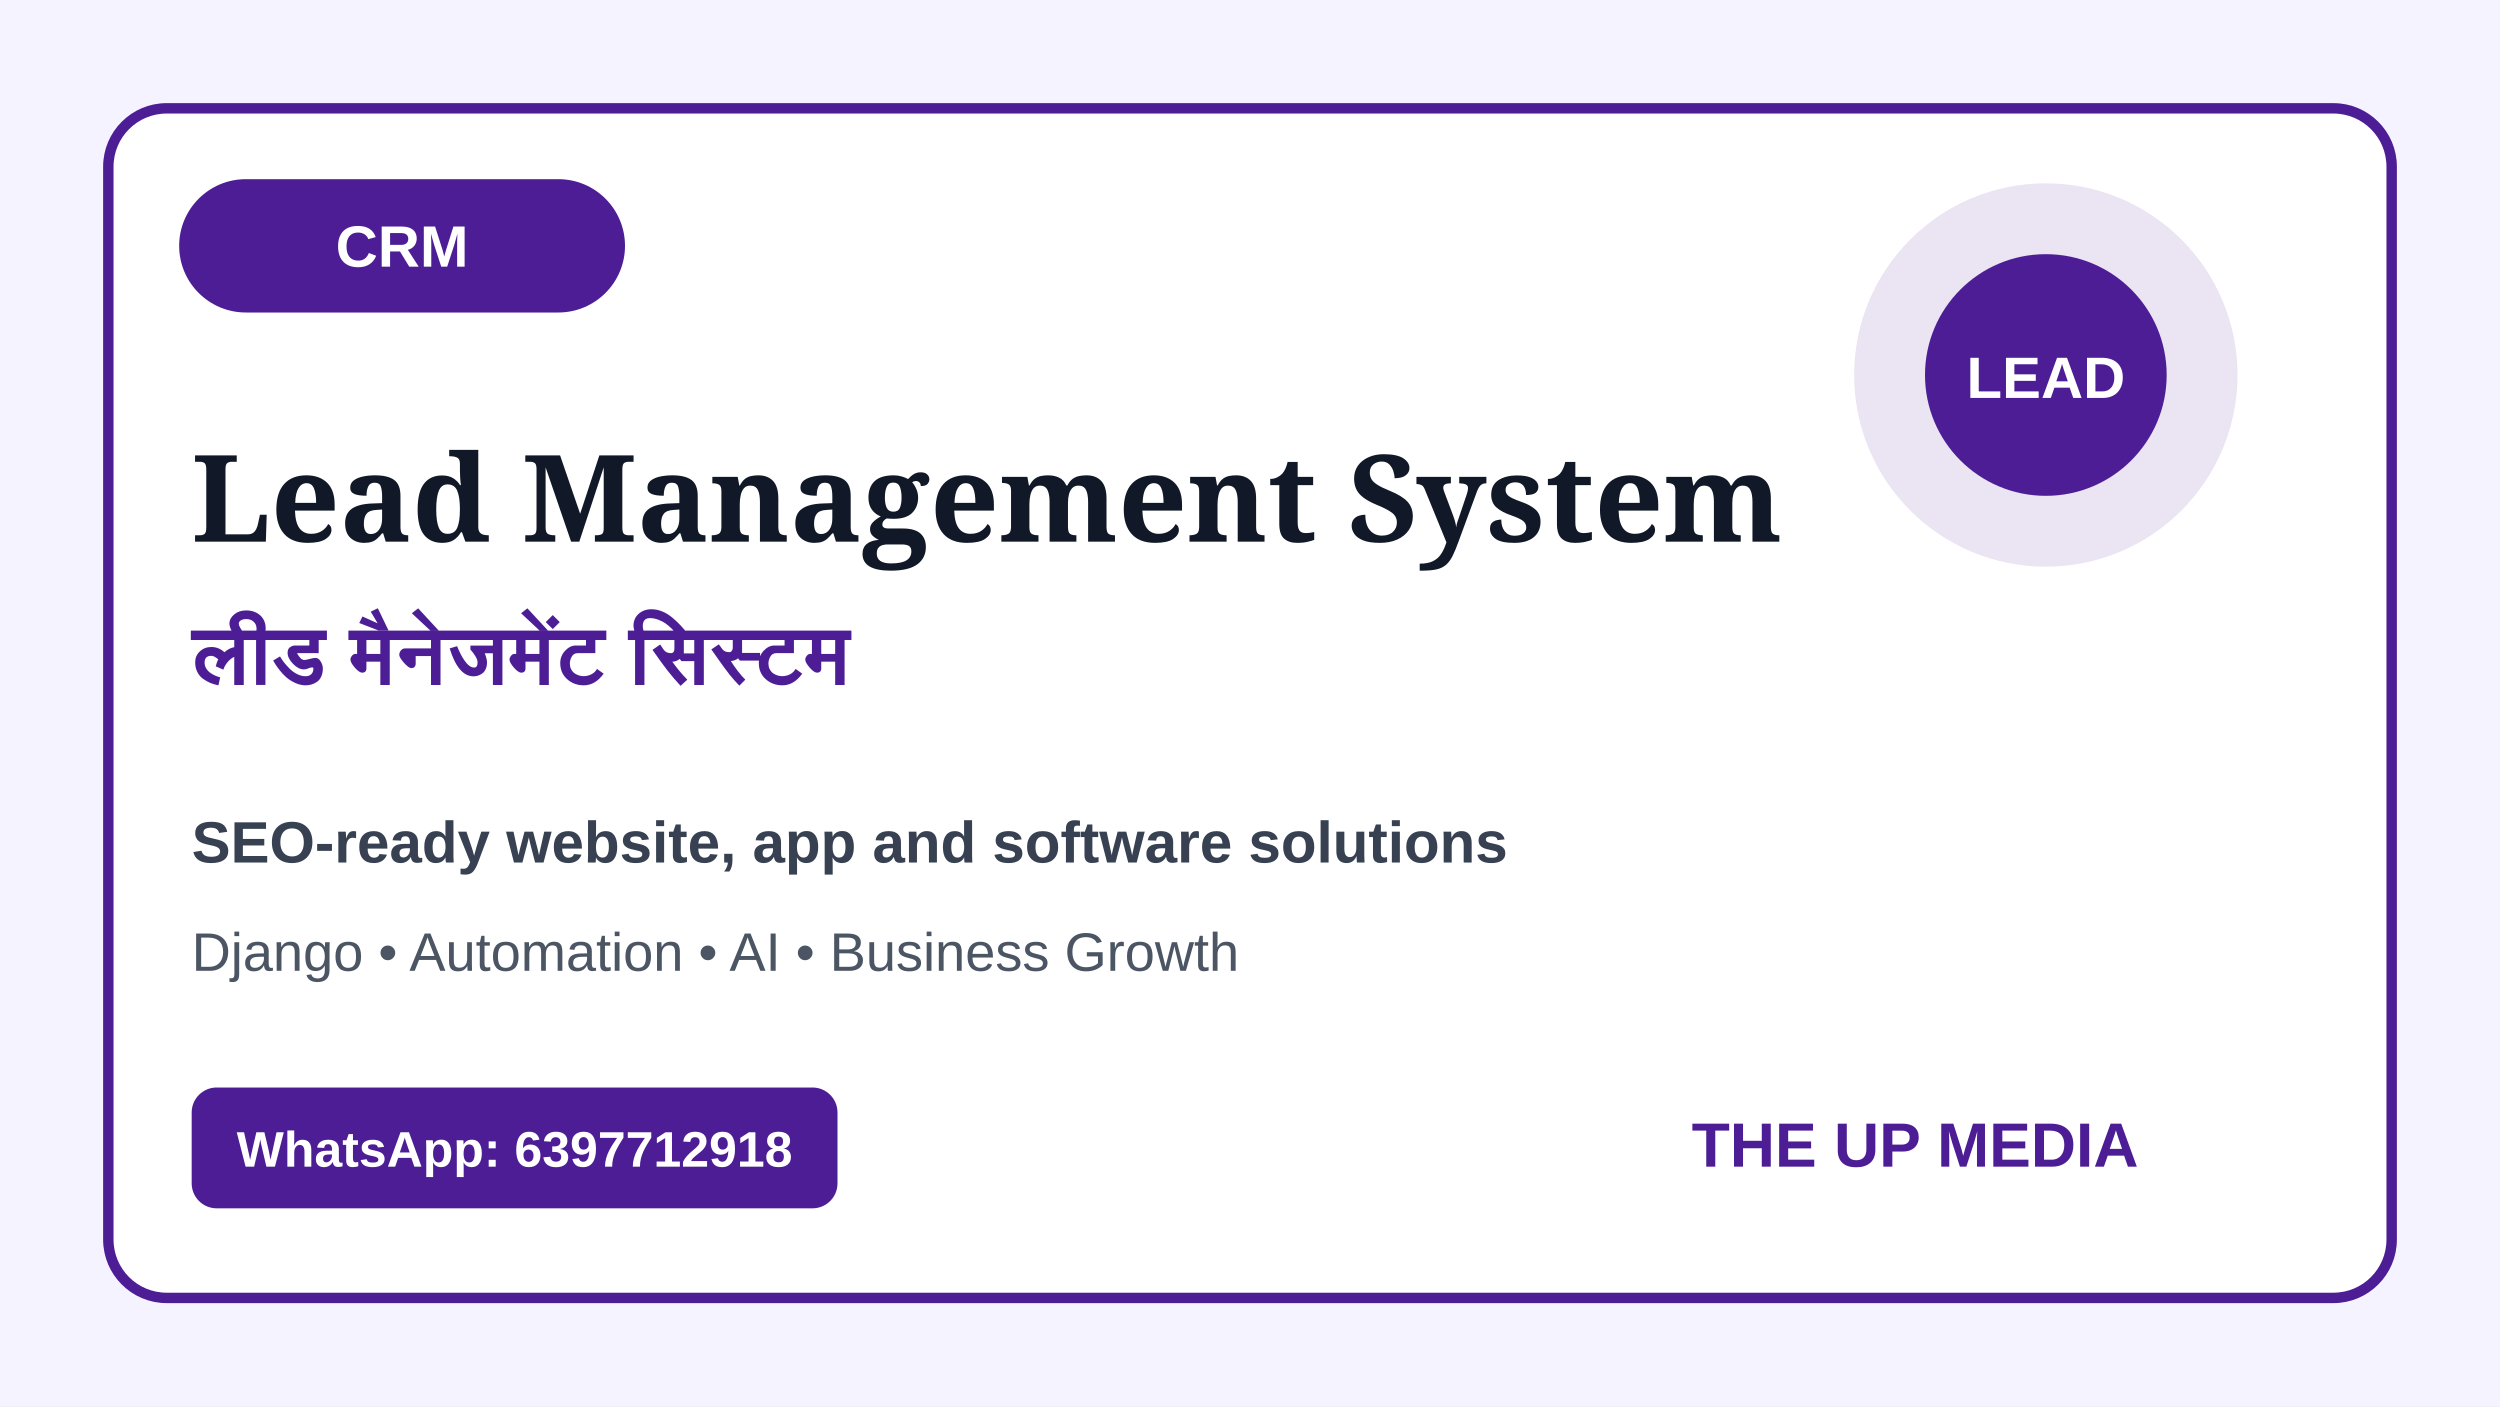
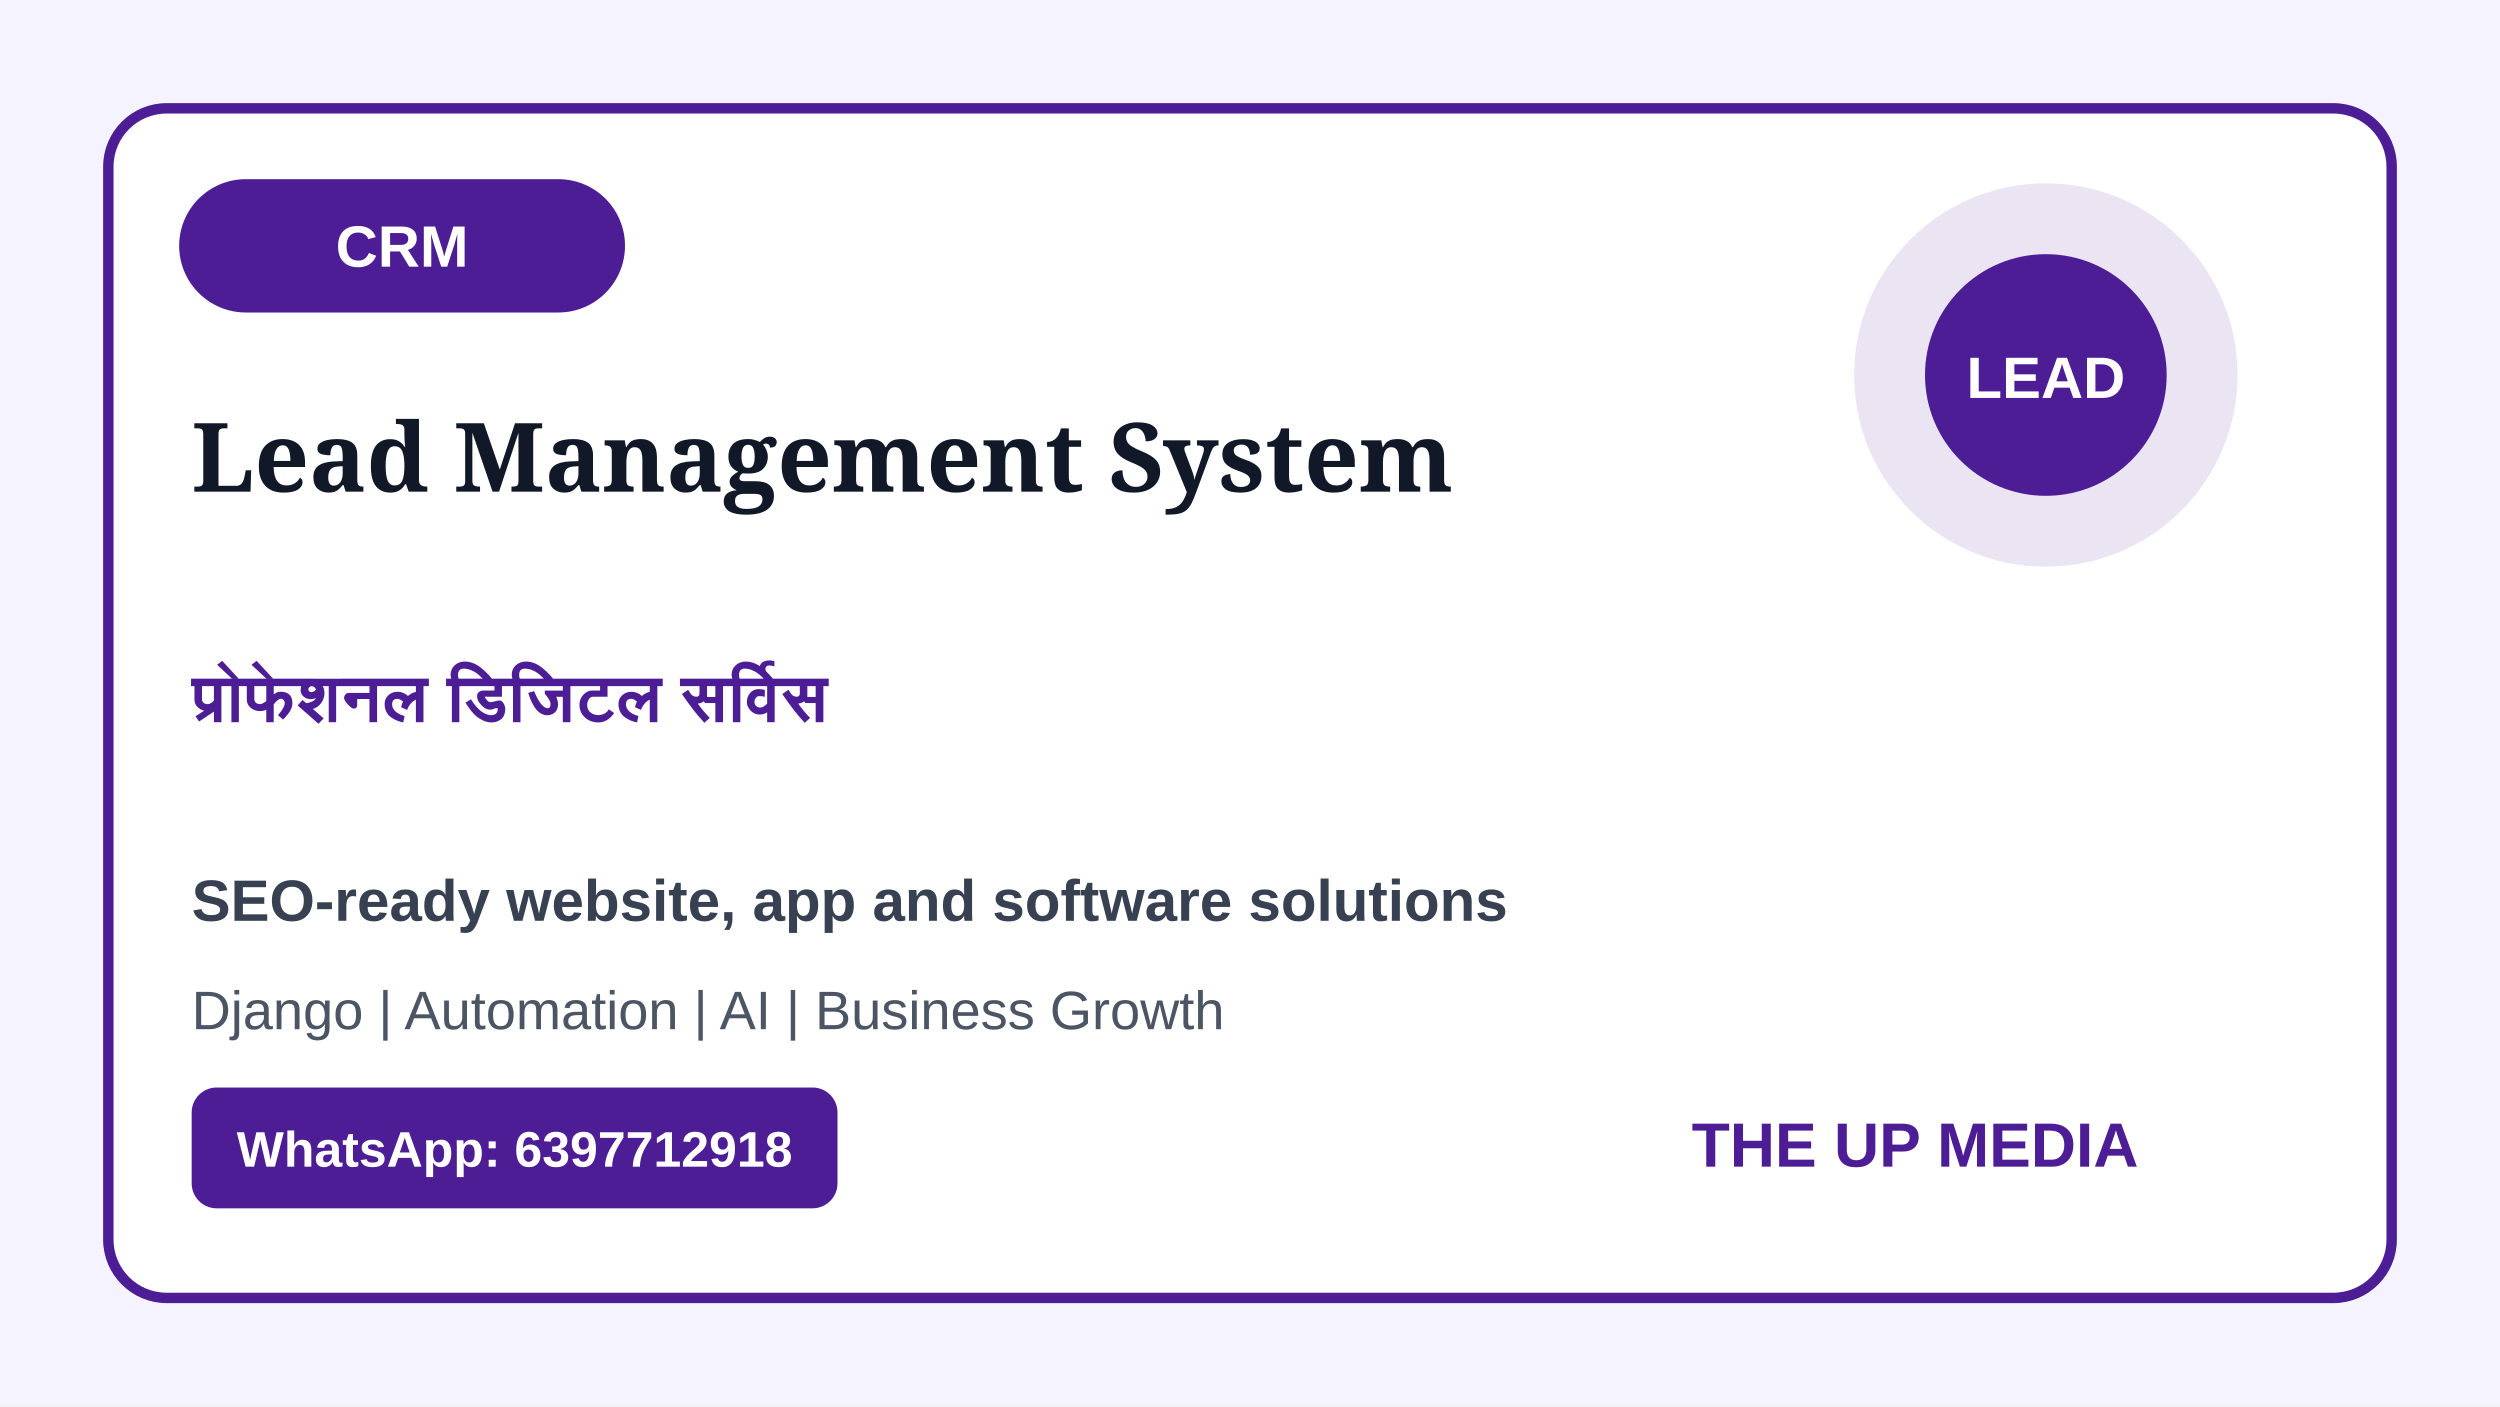
<svg xmlns="http://www.w3.org/2000/svg" width="1200" height="675" viewBox="0 0 1200 675" role="img" aria-label="Lead Management System">
  <rect width="1200" height="675" fill="#f5f3ff" />
  <rect x="52" y="52" width="1096" height="571" rx="28" fill="#ffffff" stroke="#4c1d95" stroke-width="5" />
  <rect x="86" y="86" width="214" height="64" rx="32" fill="#4c1d95" />
  <text x="193" y="128" text-anchor="middle" font-family="Arial, sans-serif" font-size="28" font-weight="800" fill="#ffffff">CRM</text>
  <circle cx="982" cy="180" r="92" fill="#4c1d95" opacity="0.12" />
  <circle cx="982" cy="180" r="58" fill="#4c1d95" />
  <text x="982" y="191" text-anchor="middle" font-family="Arial, sans-serif" font-size="28" font-weight="900" fill="#ffffff">LEAD</text>
-   <text x="92" y="260" font-family="Georgia, serif" font-size="58" font-weight="900" fill="#111827">Lead Management System</text>
-   <text x="92" y="328" font-family="Arial, sans-serif" font-size="40" font-weight="800" fill="#4c1d95">लीड मैनेजमेंट सिस्टम</text>
-   <text x="92" y="414" font-family="Arial, sans-serif" font-size="28" font-weight="700" fill="#374151">SEO-ready website, app and software solutions</text>
-   <text x="92" y="466" font-family="Arial, sans-serif" font-size="26" fill="#4b5563">Django • Automation • AI • Business Growth</text>
+   <text y="236" font-family="Georgia, serif" font-size="46" font-weight="900" fill="#111827">
+     <tspan x="92" dy="0">Lead Management System</tspan>
+   </text>
+   <text y="346" font-family="Arial, sans-serif" font-size="32" font-weight="800" fill="#4c1d95">
+     <tspan x="92" dy="0">प्रोफेशनल डिजिटल सर्विस</tspan>
+   </text>
+   <text x="92" y="442" font-family="Arial, sans-serif" font-size="28" font-weight="700" fill="#374151">SEO-ready website, app and software solutions</text>
+   <text x="92" y="494" font-family="Arial, sans-serif" font-size="26" fill="#4b5563">Django | Automation | AI | Business Growth</text>
  <rect x="92" y="522" width="310" height="58" rx="12" fill="#4c1d95" />
  <text x="247" y="560" text-anchor="middle" font-family="Arial, sans-serif" font-size="24" font-weight="800" fill="#ffffff">WhatsApp: 6397712918</text>
  <text x="812" y="560" font-family="Arial, sans-serif" font-size="30" font-weight="900" fill="#4c1d95">THE UP MEDIA</text>
</svg>
